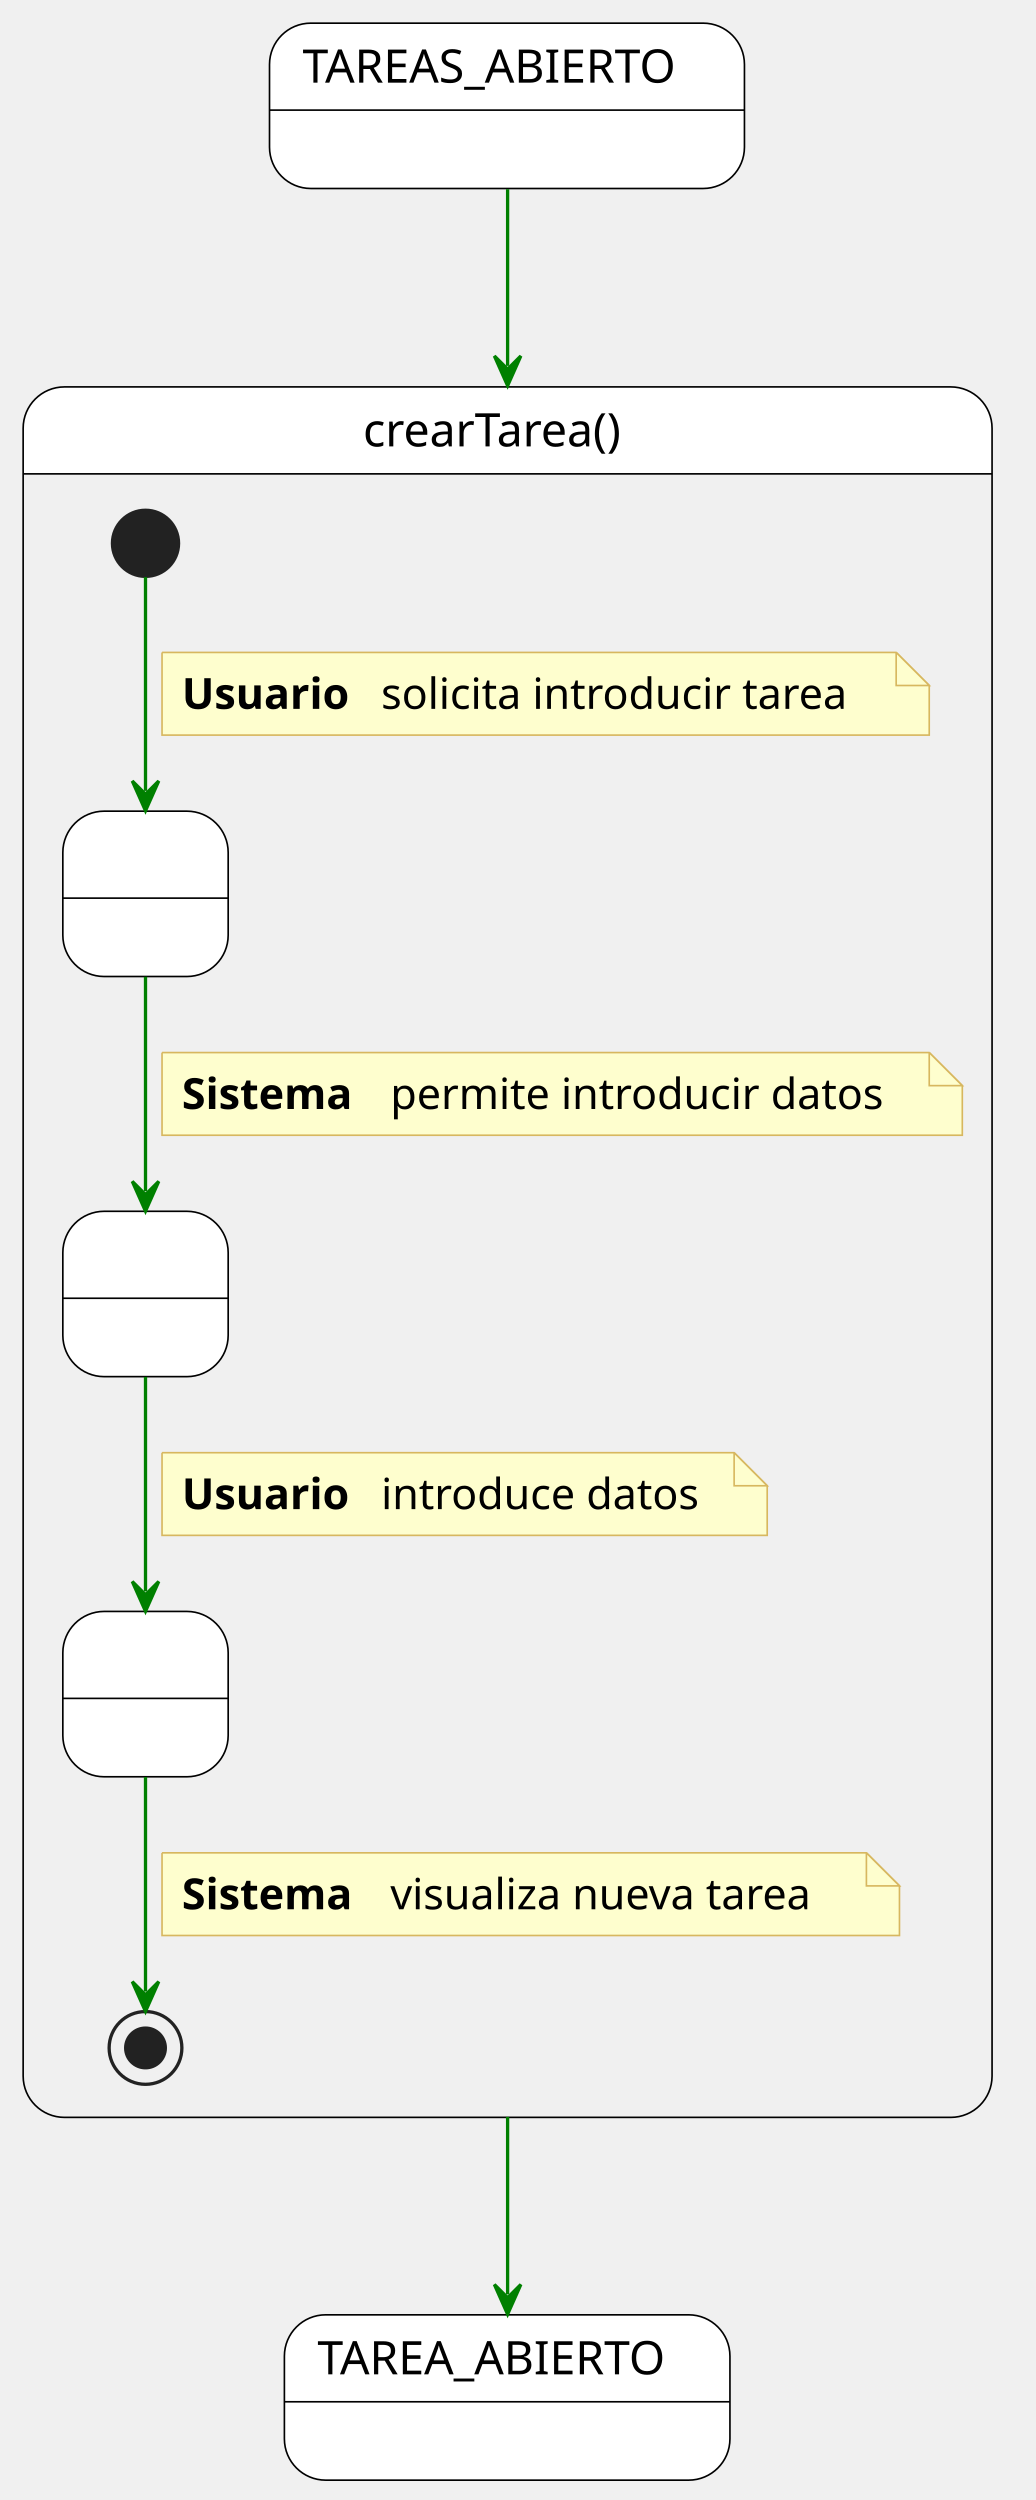
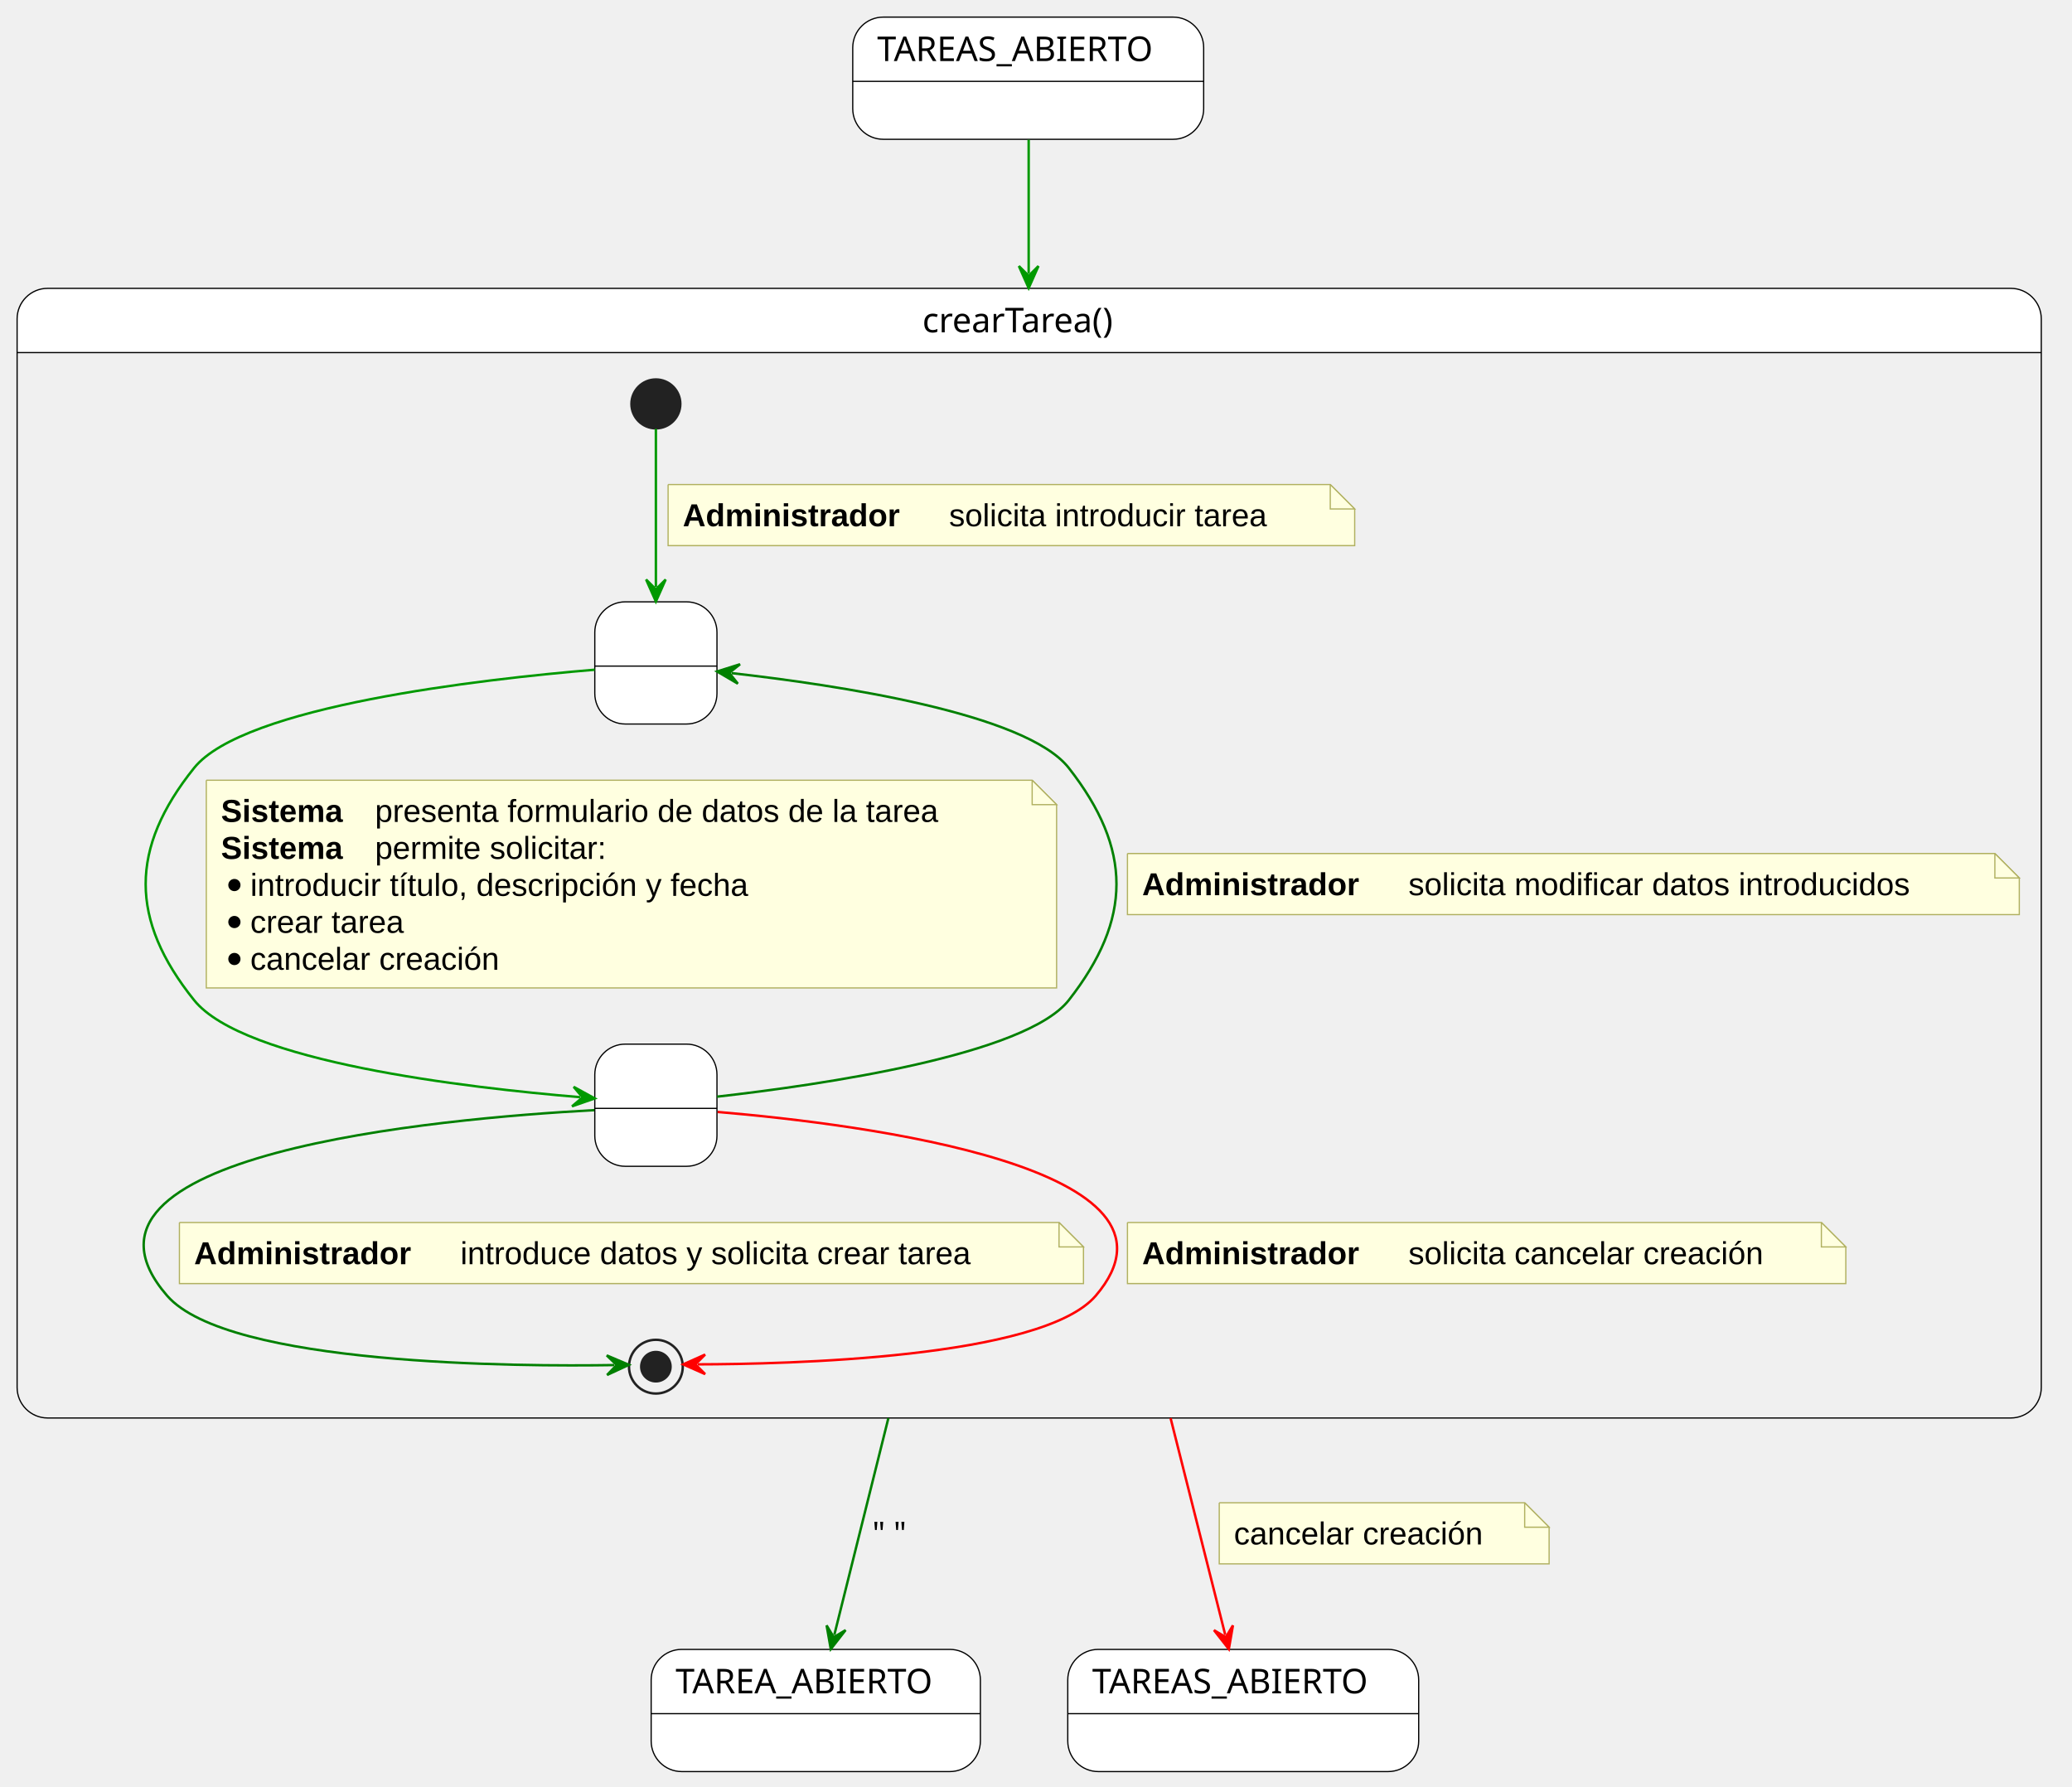
- <svg xmlns="http://www.w3.org/2000/svg" contentStyleType="text/css" data-diagram-type="STATE" height="756px" preserveAspectRatio="none" style="width:313px;height:756px;background:#FFFFFF;" version="1.1" viewBox="0 0 313 756" width="313px" zoomAndPan="magnify">
+ <svg xmlns="http://www.w3.org/2000/svg" contentStyleType="text/css" data-diagram-type="STATE" height="731px" preserveAspectRatio="none" style="width:848px;height:731px;background:#FFFFFF;" version="1.1" viewBox="0 0 848 731" width="848px" zoomAndPan="magnify">
  <defs />
  <g>
-     <g id="TAREAS_ABIERTO_IN">
-       <rect fill="#FFFFFF" height="50" rx="12.5" ry="12.5" style="stroke:#000000;stroke-width:0.5;" width="143.621" x="81.5" y="7" />
-       <line style="stroke:#000000;stroke-width:0.5;" x1="81.5" x2="225.121" y1="33.297" y2="33.297" />
-       <text fill="#000000" font-family="sans-serif" font-size="14" lengthAdjust="spacing" textLength="123.621" x="91.5" y="24.995">TAREAS_ABIERTO</text>
+     <g id="Inicio">
+       <rect fill="#FFFFFF" height="50" rx="12.5" ry="12.5" style="stroke:#000000;stroke-width:0.5;" width="143.621" x="349" y="7" />
+       <line style="stroke:#000000;stroke-width:0.5;" x1="349" x2="492.621" y1="33.297" y2="33.297" />
+       <text fill="#000000" font-family="sans-serif" font-size="14" lengthAdjust="spacing" textLength="123.621" x="359" y="24.995">TAREAS_ABIERTO</text>
    </g>
-     <path d="M19.5,117 L287.5,117 A12.5,12.5 0 0 1 300,129.5 L300,143.297 L7,143.297 L7,129.5 A12.5,12.5 0 0 1 19.5,117" fill="#FFFFFF" />
-     <rect fill="none" height="523.297" rx="12.5" ry="12.5" style="stroke:#000000;stroke-width:0.5;" width="293" x="7" y="117" />
-     <line style="stroke:#000000;stroke-width:0.5;" x1="7" x2="300" y1="143.297" y2="143.297" />
-     <text fill="#000000" font-family="sans-serif" font-size="14" lengthAdjust="spacing" textLength="87.404" x="109.798" y="134.995">crearTarea()</text>
-     <ellipse cx="44" cy="164.297" fill="#222222" rx="10" ry="10" style="stroke:#222222;stroke-width:1;" />
-     <g id="crearTarea.Estado1">
-       <rect fill="#FFFFFF" height="50" rx="12.5" ry="12.5" style="stroke:#000000;stroke-width:0.5;" width="50" x="19" y="245.297" />
-       <line style="stroke:#000000;stroke-width:0.5;" x1="19" x2="69" y1="271.594" y2="271.594" />
-       <text fill="#000000" font-family="sans-serif" font-size="14" lengthAdjust="spacing" textLength="4.45" x="41.775" y="263.292"> </text>
+     <path d="M19.5,118 L822.93,118 A12.5,12.5 0 0 1 835.43,130.5 L835.43,144.297 L7,144.297 L7,130.5 A12.5,12.5 0 0 1 19.5,118" fill="#FFFFFF" />
+     <rect fill="none" height="462.297" rx="12.5" ry="12.5" style="stroke:#000000;stroke-width:0.5;" width="828.43" x="7" y="118" />
+     <line style="stroke:#000000;stroke-width:0.5;" x1="7" x2="835.43" y1="144.297" y2="144.297" />
+     <text fill="#000000" font-family="sans-serif" font-size="14" lengthAdjust="spacing" textLength="87.404" x="377.513" y="135.995">crearTarea()</text>
+     <g id="CrearTareaContainer.EstadoFormulario">
+       <rect fill="#FFFFFF" height="50" rx="12.5" ry="12.5" style="stroke:#000000;stroke-width:0.5;" width="50" x="243.43" y="246.297" />
+       <line style="stroke:#000000;stroke-width:0.5;" x1="243.43" x2="293.43" y1="272.594" y2="272.594" />
+       <text fill="#000000" font-family="sans-serif" font-size="14" lengthAdjust="spacing" textLength="4.45" x="266.205" y="264.292"> </text>
    </g>
-     <g id="crearTarea.Estado2">
-       <rect fill="#FFFFFF" height="50" rx="12.5" ry="12.5" style="stroke:#000000;stroke-width:0.5;" width="50" x="19" y="366.297" />
-       <line style="stroke:#000000;stroke-width:0.5;" x1="19" x2="69" y1="392.594" y2="392.594" />
-       <text fill="#000000" font-family="sans-serif" font-size="14" lengthAdjust="spacing" textLength="4.45" x="41.775" y="384.292"> </text>
+     <g id="CrearTareaContainer.EstadoDecision">
+       <rect fill="#FFFFFF" height="50" rx="12.5" ry="12.5" style="stroke:#000000;stroke-width:0.5;" width="50" x="243.43" y="427.297" />
+       <line style="stroke:#000000;stroke-width:0.5;" x1="243.43" x2="293.43" y1="453.594" y2="453.594" />
+       <text fill="#000000" font-family="sans-serif" font-size="14" lengthAdjust="spacing" textLength="4.45" x="266.205" y="445.292"> </text>
    </g>
-     <g id="crearTarea.Estado3">
-       <rect fill="#FFFFFF" height="50" rx="12.5" ry="12.5" style="stroke:#000000;stroke-width:0.5;" width="50" x="19" y="487.297" />
-       <line style="stroke:#000000;stroke-width:0.5;" x1="19" x2="69" y1="513.594" y2="513.594" />
-       <text fill="#000000" font-family="sans-serif" font-size="14" lengthAdjust="spacing" textLength="4.45" x="41.775" y="505.292"> </text>
+     <ellipse cx="268.43" cy="165.297" fill="#222222" rx="10" ry="10" style="stroke:#222222;stroke-width:1;" />
+     <ellipse cx="268.43" cy="559.297" fill="none" rx="11" ry="11" style="stroke:#222222;stroke-width:1;" />
+     <ellipse cx="268.43" cy="559.297" fill="#222222" rx="6" ry="6" style="stroke:#222222;stroke-width:1;" />
+     <g class="link" data-entity-1=".start.CrearTareaContainer" data-entity-2="EstadoFormulario" data-source-line="26" data-uid="lnk3" id="link_.start.CrearTareaContainer_EstadoFormulario">
+       <path d="M268.43,175.527 C268.43,191.237 268.43,217.657 268.43,240.167" fill="none" id="*start*CrearTareaContainer-to-EstadoFormulario" style="stroke:#009900;stroke-width:1;" />
+       <polygon fill="#009900" points="268.43,246.167,272.43,237.167,268.43,241.167,264.43,237.167,268.43,246.167" style="stroke:#009900;stroke-width:1;" />
+       <path d="M273.43,198.297 L273.43,223.297 L554.43,223.297 L554.43,208.297 L544.43,198.297 L273.43,198.297" fill="#FFFFE0" style="stroke:#B0B060;stroke-width:0.5;" />
+       <path d="M544.43,198.297 L544.43,208.297 L554.43,208.297 L544.43,198.297" fill="#FFFFE0" style="stroke:#B0B060;stroke-width:0.5;" />
+       <text fill="#000000" font-family="Arial" font-size="13" font-weight="bold" lengthAdjust="spacing" textLength="104.863" x="279.43" y="215.364">Administrador</text>
+       <text fill="#000000" font-family="Arial" font-size="13" lengthAdjust="spacing" textLength="151.252" x="388.426" y="215.364">solicita introducir tarea</text>
    </g>
-     <ellipse cx="44" cy="619.297" fill="none" rx="11" ry="11" style="stroke:#222222;stroke-width:1;" />
-     <ellipse cx="44" cy="619.297" fill="#222222" rx="6" ry="6" style="stroke:#222222;stroke-width:1;" />
-     <g class="link" data-entity-1="Inicio" data-entity-2="Estado1" data-source-line="20" data-uid="lnk2" id="link_Inicio_Estado1">
-       <path d="M44,174.527 C44,190.237 44,216.657 44,239.167" fill="none" id="Inicio-to-Estado1" style="stroke:#008000;stroke-width:1;" />
-       <polygon fill="#008000" points="44,245.167,48,236.167,44,240.167,40,236.167,44,245.167" style="stroke:#008000;stroke-width:1;" />
-       <path d="M49,197.297 L49,222.297 L281,222.297 L281,207.297 L271,197.297 L49,197.297" fill="#FEFECE" style="stroke:#D7B75F;stroke-width:0.5;" />
-       <path d="M271,197.297 L271,207.297 L281,207.297 L271,197.297" fill="#FEFECE" style="stroke:#D7B75F;stroke-width:0.5;" />
-       <text fill="#000000" font-family="sans-serif" font-size="13" font-weight="bold" lengthAdjust="spacing" textLength="56.12" x="55" y="214.364">Usuario</text>
-       <text fill="#000000" font-family="sans-serif" font-size="13" lengthAdjust="spacing" textLength="151.252" x="115.252" y="214.364">solicita introducir tarea</text>
+     <g class="link" data-entity-1="EstadoFormulario" data-entity-2="EstadoDecision" data-source-line="31" data-uid="lnk4" id="link_EstadoFormulario_EstadoDecision">
+       <path d="M243.41,274.077 C196.84,277.977 99.72,288.997 79.43,314.297 C53.01,347.237 53.01,376.357 79.43,409.297 C99.72,434.597 190.861,445.116 237.431,449.016" fill="none" id="EstadoFormulario-to-EstadoDecision" style="stroke:#009900;stroke-width:1;" />
+       <polygon fill="#009900" points="243.41,449.517,234.775,444.78,238.427,449.1,234.108,452.752,243.41,449.517" style="stroke:#009900;stroke-width:1;" />
+       <path d="M84.43,319.297 L84.43,404.297 L432.43,404.297 L432.43,329.297 L422.43,319.297 L84.43,319.297" fill="#FFFFE0" style="stroke:#B0B060;stroke-width:0.5;" />
+       <path d="M422.43,319.297 L422.43,329.297 L432.43,329.297 L422.43,319.297" fill="#FFFFE0" style="stroke:#B0B060;stroke-width:0.5;" />
+       <text fill="#000000" font-family="Arial" font-size="13" font-weight="bold" lengthAdjust="spacing" textLength="58.906" x="90.43" y="336.364">Sistema</text>
+       <text fill="#000000" font-family="Arial" font-size="13" lengthAdjust="spacing" textLength="264.221" x="153.469" y="336.364">presenta formulario de datos de la tarea</text>
+       <text fill="#000000" font-family="Arial" font-size="13" font-weight="bold" lengthAdjust="spacing" textLength="58.906" x="90.43" y="351.497">Sistema</text>
+       <text fill="#000000" font-family="Arial" font-size="13" lengthAdjust="spacing" textLength="110.595" x="153.469" y="351.497">permite solicitar:</text>
+       <ellipse cx="95.93" cy="362.195" fill="#000000" rx="2.5" ry="2.5" />
+       <text fill="#000000" font-family="Arial" font-size="13" lengthAdjust="spacing" textLength="235.066" x="102.43" y="366.629">introducir título, descripción y fecha</text>
+       <ellipse cx="95.93" cy="377.328" fill="#000000" rx="2.5" ry="2.5" />
+       <text fill="#000000" font-family="Arial" font-size="13" lengthAdjust="spacing" textLength="72.306" x="102.43" y="381.762">crear tarea</text>
+       <ellipse cx="95.93" cy="392.461" fill="#000000" rx="2.5" ry="2.5" />
+       <text fill="#000000" font-family="Arial" font-size="13" lengthAdjust="spacing" textLength="114.962" x="102.43" y="396.895">cancelar creación</text>
    </g>
-     <g class="link" data-entity-1="Estado1" data-entity-2="Estado2" data-source-line="25" data-uid="lnk3" id="link_Estado1_Estado2">
-       <path d="M44,295.377 C44,316.027 44,339.617 44,360.247" fill="none" id="Estado1-to-Estado2" style="stroke:#008000;stroke-width:1;" />
-       <polygon fill="#008000" points="44,366.247,48,357.247,44,361.247,40,357.247,44,366.247" style="stroke:#008000;stroke-width:1;" />
-       <path d="M49,318.297 L49,343.297 L291,343.297 L291,328.297 L281,318.297 L49,318.297" fill="#FEFECE" style="stroke:#D7B75F;stroke-width:0.5;" />
-       <path d="M281,318.297 L281,328.297 L291,328.297 L281,318.297" fill="#FEFECE" style="stroke:#D7B75F;stroke-width:0.5;" />
-       <text fill="#000000" font-family="sans-serif" font-size="13" font-weight="bold" lengthAdjust="spacing" textLength="58.906" x="55" y="335.364">Sistema</text>
-       <text fill="#000000" font-family="sans-serif" font-size="13" lengthAdjust="spacing" textLength="158.114" x="118.039" y="335.364">permite introducir datos</text>
+     <g class="link" data-entity-1="EstadoFormulario" data-entity-2="EstadoDecision" data-source-line="40" data-uid="lnk6" id="link_EstadoFormulario_EstadoDecision">
+       <path d="M299.442,275.473 C342.062,280.303 419.83,291.787 437.43,314.297 C463.43,347.557 463.43,376.037 437.43,409.297 C419.83,431.807 336.1,443.967 293.48,448.797" fill="none" id="EstadoFormulario-backto-EstadoDecision" style="stroke:#008000;stroke-width:1;" />
+       <polygon fill="#008000" points="293.48,274.797,301.972,279.785,298.448,275.36,302.873,271.836,293.48,274.797" style="stroke:#008000;stroke-width:1;" />
+       <path d="M461.43,349.297 L461.43,374.297 L826.43,374.297 L826.43,359.297 L816.43,349.297 L461.43,349.297" fill="#FFFFE0" style="stroke:#B0B060;stroke-width:0.5;" />
+       <path d="M816.43,349.297 L816.43,359.297 L826.43,359.297 L816.43,349.297" fill="#FFFFE0" style="stroke:#B0B060;stroke-width:0.5;" />
+       <text fill="#000000" font-family="Arial" font-size="13" font-weight="bold" lengthAdjust="spacing" textLength="104.863" x="467.43" y="366.364">Administrador</text>
+       <text fill="#000000" font-family="Arial" font-size="13" lengthAdjust="spacing" textLength="235.815" x="576.426" y="366.364">solicita modificar datos introducidos</text>
    </g>
-     <g class="link" data-entity-1="Estado2" data-entity-2="Estado3" data-source-line="30" data-uid="lnk4" id="link_Estado2_Estado3">
-       <path d="M44,416.377 C44,437.027 44,460.617 44,481.247" fill="none" id="Estado2-to-Estado3" style="stroke:#008000;stroke-width:1;" />
-       <polygon fill="#008000" points="44,487.247,48,478.247,44,482.247,40,478.247,44,487.247" style="stroke:#008000;stroke-width:1;" />
-       <path d="M49,439.297 L49,464.297 L232,464.297 L232,449.297 L222,439.297 L49,439.297" fill="#FEFECE" style="stroke:#D7B75F;stroke-width:0.5;" />
-       <path d="M222,439.297 L222,449.297 L232,449.297 L222,439.297" fill="#FEFECE" style="stroke:#D7B75F;stroke-width:0.5;" />
-       <text fill="#000000" font-family="sans-serif" font-size="13" font-weight="bold" lengthAdjust="spacing" textLength="56.12" x="55" y="456.364">Usuario</text>
-       <text fill="#000000" font-family="sans-serif" font-size="13" lengthAdjust="spacing" textLength="102.058" x="115.252" y="456.364">introduce datos</text>
+     <g class="link" data-entity-1="EstadoDecision" data-entity-2=".end.CrearTareaContainer" data-source-line="45" data-uid="lnk8" id="link_EstadoDecision_.end.CrearTareaContainer">
+       <path d="M243.23,454.317 C179.06,457.777 18,472.327 68.43,530.297 C93.33,558.937 213.151,559.253 251.391,558.643" fill="none" id="EstadoDecision-to-*end*CrearTareaContainer" style="stroke:#008000;stroke-width:1;" />
+       <polygon fill="#008000" points="257.39,558.547,248.327,554.691,252.391,558.627,248.455,562.69,257.39,558.547" style="stroke:#008000;stroke-width:1;" />
+       <path d="M73.43,500.297 L73.43,525.297 L443.43,525.297 L443.43,510.297 L433.43,500.297 L73.43,500.297" fill="#FFFFE0" style="stroke:#B0B060;stroke-width:0.5;" />
+       <path d="M433.43,500.297 L433.43,510.297 L443.43,510.297 L433.43,500.297" fill="#FFFFE0" style="stroke:#B0B060;stroke-width:0.5;" />
+       <text fill="#000000" font-family="Arial" font-size="13" font-weight="bold" lengthAdjust="spacing" textLength="104.863" x="79.43" y="517.364">Administrador</text>
+       <text fill="#000000" font-family="Arial" font-size="13" lengthAdjust="spacing" textLength="240.227" x="188.426" y="517.364">introduce datos y solicita crear tarea</text>
    </g>
-     <g class="link" data-entity-1="Estado3" data-entity-2="Fin" data-source-line="35" data-uid="lnk5" id="link_Estado3_Fin">
-       <path d="M44,537.387 C44,559.787 44,586.067 44,602.247" fill="none" id="Estado3-to-Fin" style="stroke:#008000;stroke-width:1;" />
-       <polygon fill="#008000" points="44,608.247,48,599.247,44,603.247,40,599.247,44,608.247" style="stroke:#008000;stroke-width:1;" />
-       <path d="M49,560.297 L49,585.297 L272,585.297 L272,570.297 L262,560.297 L49,560.297" fill="#FEFECE" style="stroke:#D7B75F;stroke-width:0.5;" />
-       <path d="M262,560.297 L262,570.297 L272,570.297 L262,560.297" fill="#FEFECE" style="stroke:#D7B75F;stroke-width:0.5;" />
-       <text fill="#000000" font-family="sans-serif" font-size="13" font-weight="bold" lengthAdjust="spacing" textLength="58.906" x="55" y="577.364">Sistema</text>
-       <text fill="#000000" font-family="sans-serif" font-size="13" lengthAdjust="spacing" textLength="139.071" x="118.039" y="577.364">visualiza nueva tarea</text>
+     <g class="link" data-entity-1="EstadoDecision" data-entity-2=".end.CrearTareaContainer" data-source-line="50" data-uid="lnk9" id="link_EstadoDecision_.end.CrearTareaContainer">
+       <path d="M293.71,455.057 C353.14,460.097 493.42,477.767 448.43,530.297 C426.41,555.997 321.42,558.287 285.59,558.347" fill="none" id="EstadoDecision-to-*end*CrearTareaContainer-1" style="stroke:#FF0000;stroke-width:1;" />
+       <polygon fill="#FF0000" points="279.59,558.357,288.597,562.342,284.59,558.348,288.583,554.342,279.59,558.357" style="stroke:#FF0000;stroke-width:1;" />
+       <path d="M461.43,500.297 L461.43,525.297 L755.43,525.297 L755.43,510.297 L745.43,500.297 L461.43,500.297" fill="#FFFFE0" style="stroke:#B0B060;stroke-width:0.5;" />
+       <path d="M745.43,500.297 L745.43,510.297 L755.43,510.297 L745.43,500.297" fill="#FFFFE0" style="stroke:#B0B060;stroke-width:0.5;" />
+       <text fill="#000000" font-family="Arial" font-size="13" font-weight="bold" lengthAdjust="spacing" textLength="104.863" x="467.43" y="517.364">Administrador</text>
+       <text fill="#000000" font-family="Arial" font-size="13" lengthAdjust="spacing" textLength="164.868" x="576.426" y="517.364">solicita cancelar creación</text>
    </g>
-     <g id="TAREAS_ABIERTO_OUT">
-       <rect fill="#FFFFFF" height="50" rx="12.5" ry="12.5" style="stroke:#000000;stroke-width:0.5;" width="134.734" x="86" y="700" />
-       <line style="stroke:#000000;stroke-width:0.5;" x1="86" x2="220.734" y1="726.297" y2="726.297" />
-       <text fill="#000000" font-family="sans-serif" font-size="14" lengthAdjust="spacing" textLength="114.734" x="96" y="717.995">TAREA_ABIERTO</text>
+     <g id="FinExito">
+       <rect fill="#FFFFFF" height="50" rx="12.5" ry="12.5" style="stroke:#000000;stroke-width:0.5;" width="134.734" x="266.5" y="675" />
+       <line style="stroke:#000000;stroke-width:0.5;" x1="266.5" x2="401.234" y1="701.297" y2="701.297" />
+       <text fill="#000000" font-family="sans-serif" font-size="14" lengthAdjust="spacing" textLength="114.734" x="276.5" y="692.995">TAREA_ABIERTO</text>
    </g>
-     <g class="link" data-entity-1="TAREAS_ABIERTO_IN" data-entity-2="crearTarea" data-source-line="43" data-uid="lnk6" id="link_TAREAS_ABIERTO_IN_crearTarea">
-       <path d="M153.5,57.22 C153.5,72.08 153.5,86.8 153.5,110.64" fill="none" id="TAREAS_ABIERTO_IN-to-crearTarea" style="stroke:#008000;stroke-width:1;" />
-       <polygon fill="#008000" points="153.5,116.64,157.5,107.64,153.5,111.64,149.5,107.64,153.5,116.64" style="stroke:#008000;stroke-width:1;" />
+     <g id="FinCancelacion">
+       <rect fill="#FFFFFF" height="50" rx="12.5" ry="12.5" style="stroke:#000000;stroke-width:0.5;" width="143.621" x="437" y="675" />
+       <line style="stroke:#000000;stroke-width:0.5;" x1="437" x2="580.621" y1="701.297" y2="701.297" />
+       <text fill="#000000" font-family="sans-serif" font-size="14" lengthAdjust="spacing" textLength="123.621" x="447" y="692.995">TAREAS_ABIERTO</text>
    </g>
-     <g class="link" data-entity-1="crearTarea" data-entity-2="TAREAS_ABIERTO_OUT" data-source-line="44" data-uid="lnk7" id="link_crearTarea_TAREAS_ABIERTO_OUT">
-       <path d="M153.5,640.17 C153.5,664.11 153.5,678.93 153.5,693.83" fill="none" id="crearTarea-to-TAREAS_ABIERTO_OUT" style="stroke:#008000;stroke-width:1;" />
-       <polygon fill="#008000" points="153.5,699.83,157.5,690.83,153.5,694.83,149.5,690.83,153.5,699.83" style="stroke:#008000;stroke-width:1;" />
+     <g class="link" data-entity-1="Inicio" data-entity-2="CrearTareaContainer" data-source-line="59" data-uid="lnk10" id="link_Inicio_CrearTareaContainer">
+       <path d="M421,57.19 C421,72.39 421,87.68 421,111.89" fill="none" id="Inicio-to-CrearTareaContainer" style="stroke:#009900;stroke-width:1;" />
+       <polygon fill="#009900" points="421,117.89,425,108.89,421,112.89,417,108.89,421,117.89" style="stroke:#009900;stroke-width:1;" />
+     </g>
+     <g class="link" data-entity-1="CrearTareaContainer" data-entity-2="FinExito" data-source-line="61" data-uid="lnk11" id="link_CrearTareaContainer_FinExito">
+       <path d="M363.58,580.36 C354,618.77 346.882,647.328 341.462,669.058" fill="none" id="CrearTareaContainer-to-FinExito" style="stroke:#008000;stroke-width:1;" />
+       <polygon fill="#008000" points="340.01,674.88,346.069,667.116,341.22,670.029,338.307,665.179,340.01,674.88" style="stroke:#008000;stroke-width:1;" />
+       <text fill="#000000" font-family="sans-serif" font-size="13" lengthAdjust="spacing" textLength="73.944" x="357" y="632.067">"               "</text>
+     </g>
+     <g class="link" data-entity-1="CrearTareaContainer" data-entity-2="FinCancelacion" data-source-line="63" data-uid="lnk12" id="link_CrearTareaContainer_FinCancelacion">
+       <path d="M479.08,580.36 C488.77,618.77 495.973,647.332 501.453,669.062" fill="none" id="CrearTareaContainer-to-FinCancelacion" style="stroke:#FF0000;stroke-width:1;" />
+       <polygon fill="#FF0000" points="502.92,674.88,504.598,665.175,501.697,670.032,496.841,667.131,502.92,674.88" style="stroke:#FF0000;stroke-width:1;" />
+       <path d="M499,615 L499,640 L634,640 L634,625 L624,615 L499,615" fill="#FFFFE0" style="stroke:#B0B060;stroke-width:0.5;" />
+       <path d="M624,615 L624,625 L634,625 L624,615" fill="#FFFFE0" style="stroke:#B0B060;stroke-width:0.5;" />
+       <text fill="#000000" font-family="Arial" font-size="13" lengthAdjust="spacing" textLength="114.962" x="505" y="632.067">cancelar creación</text>
    </g>
  </g>
</svg>
